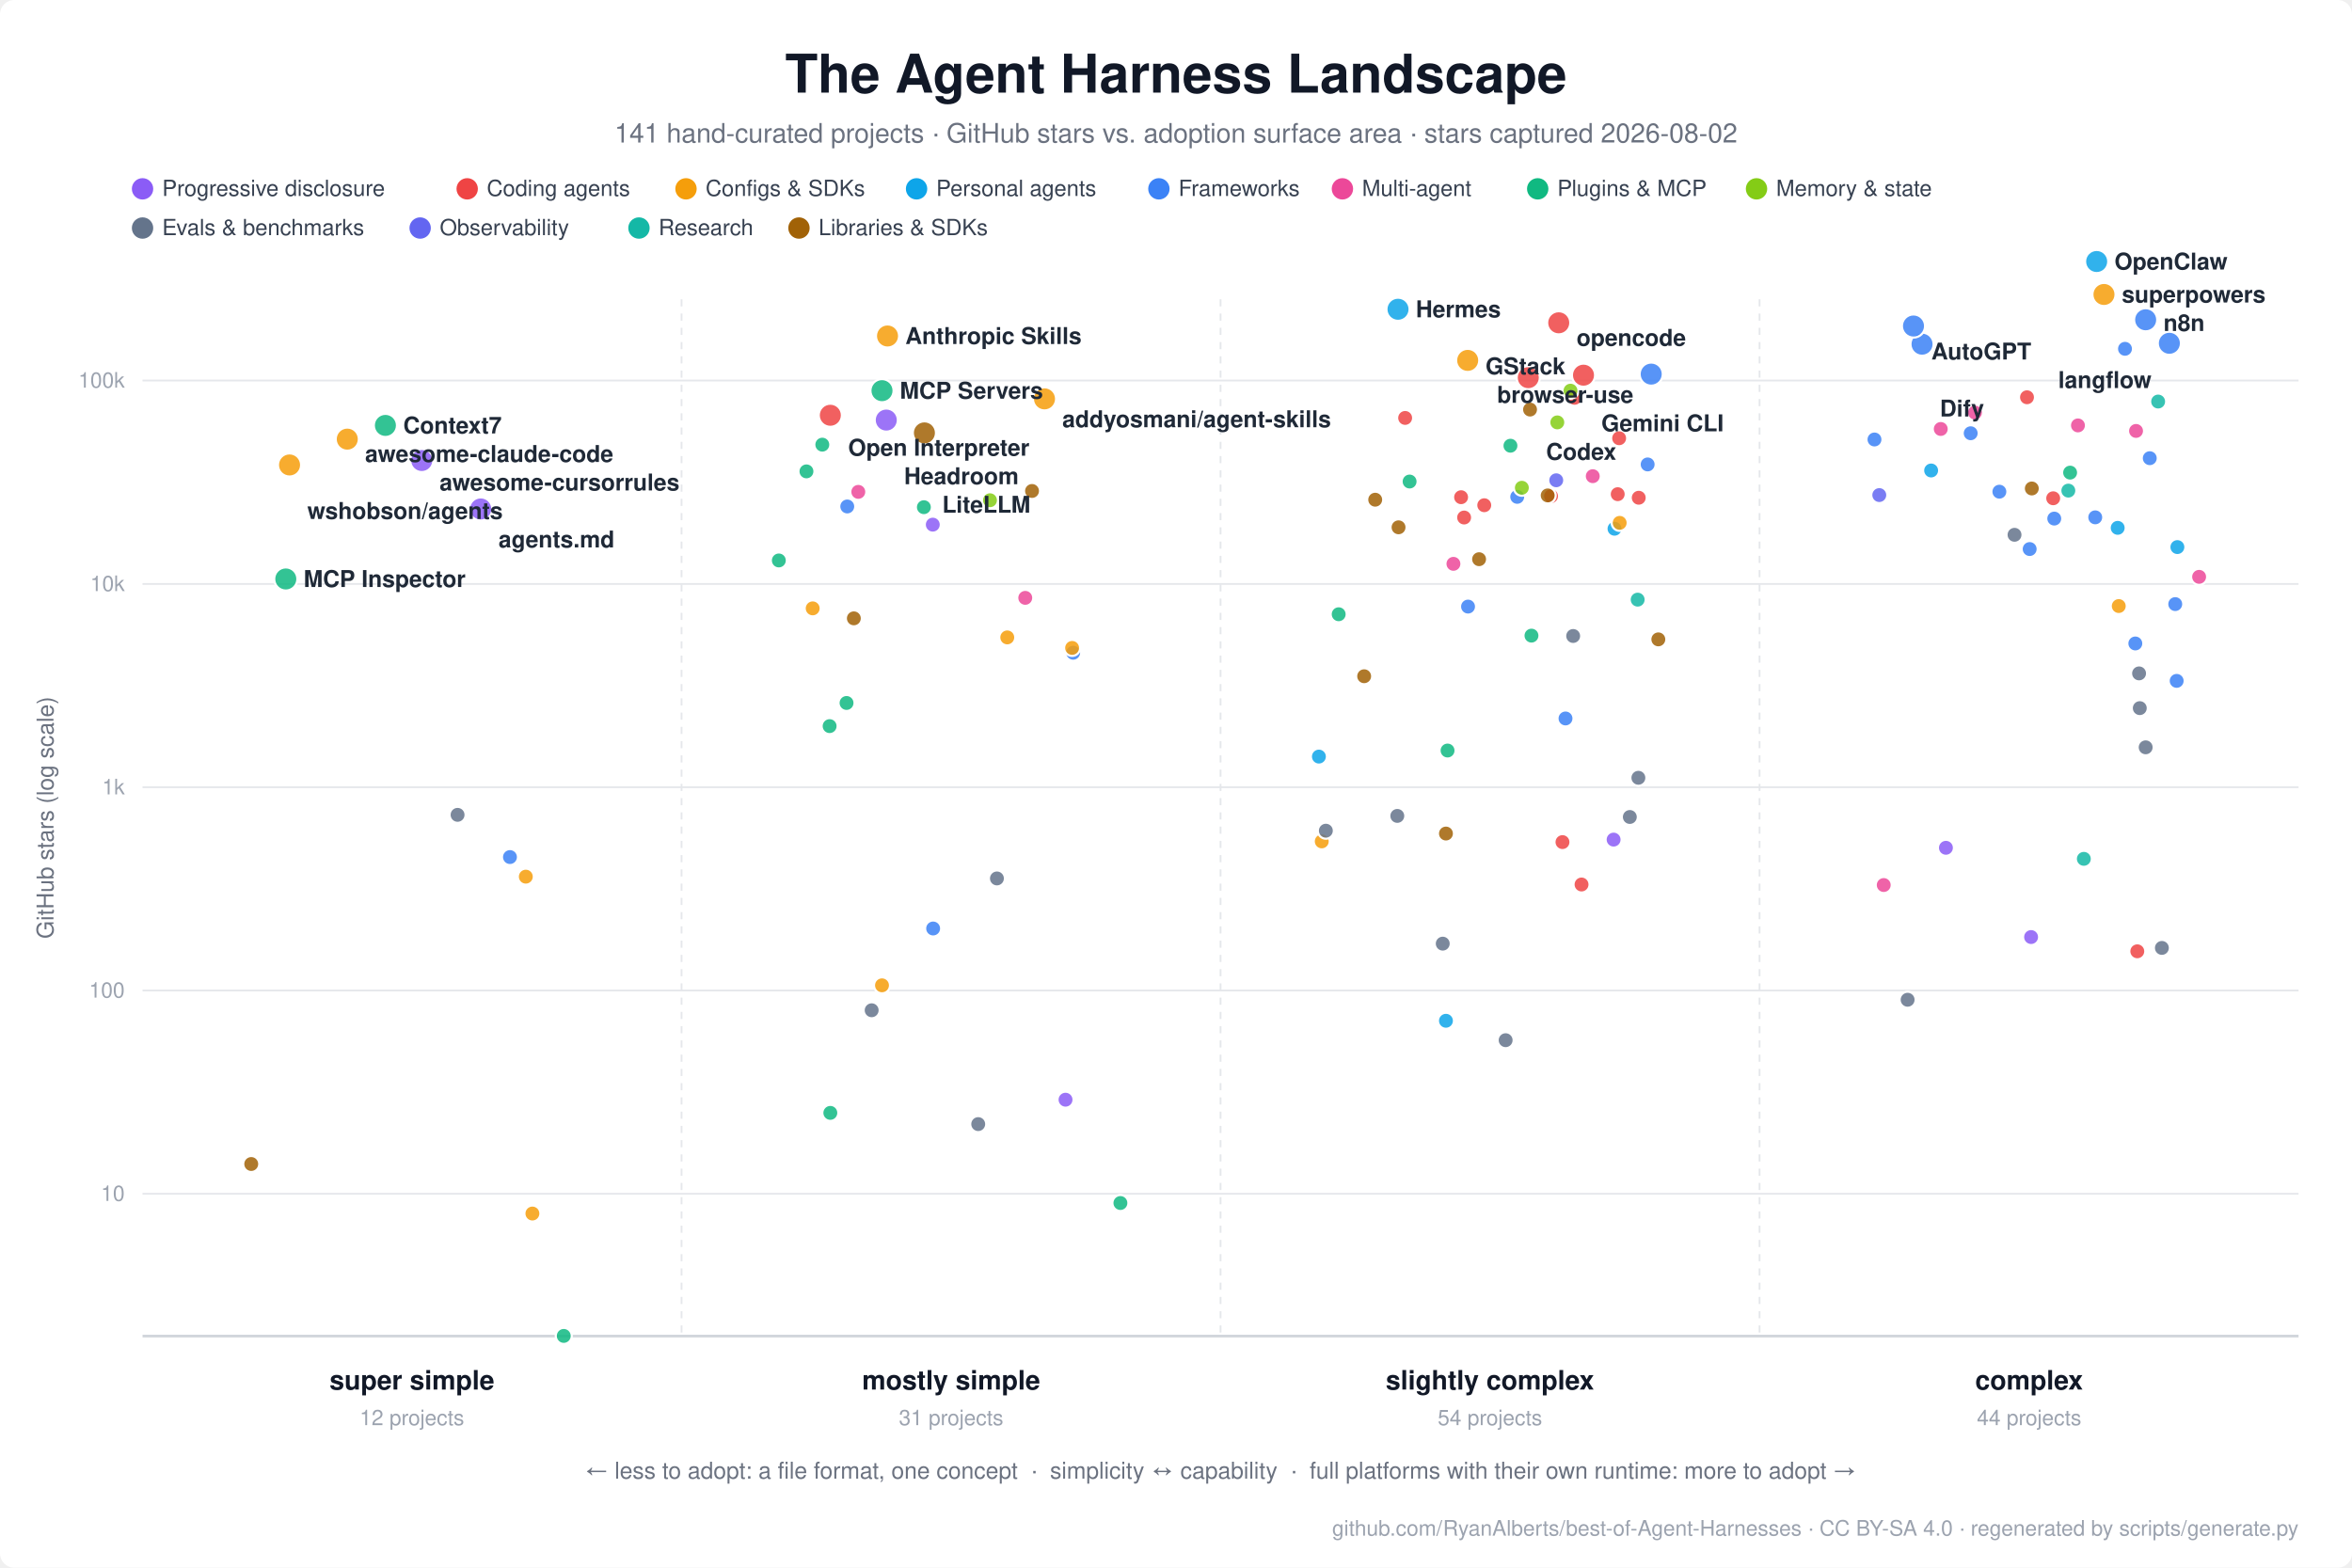
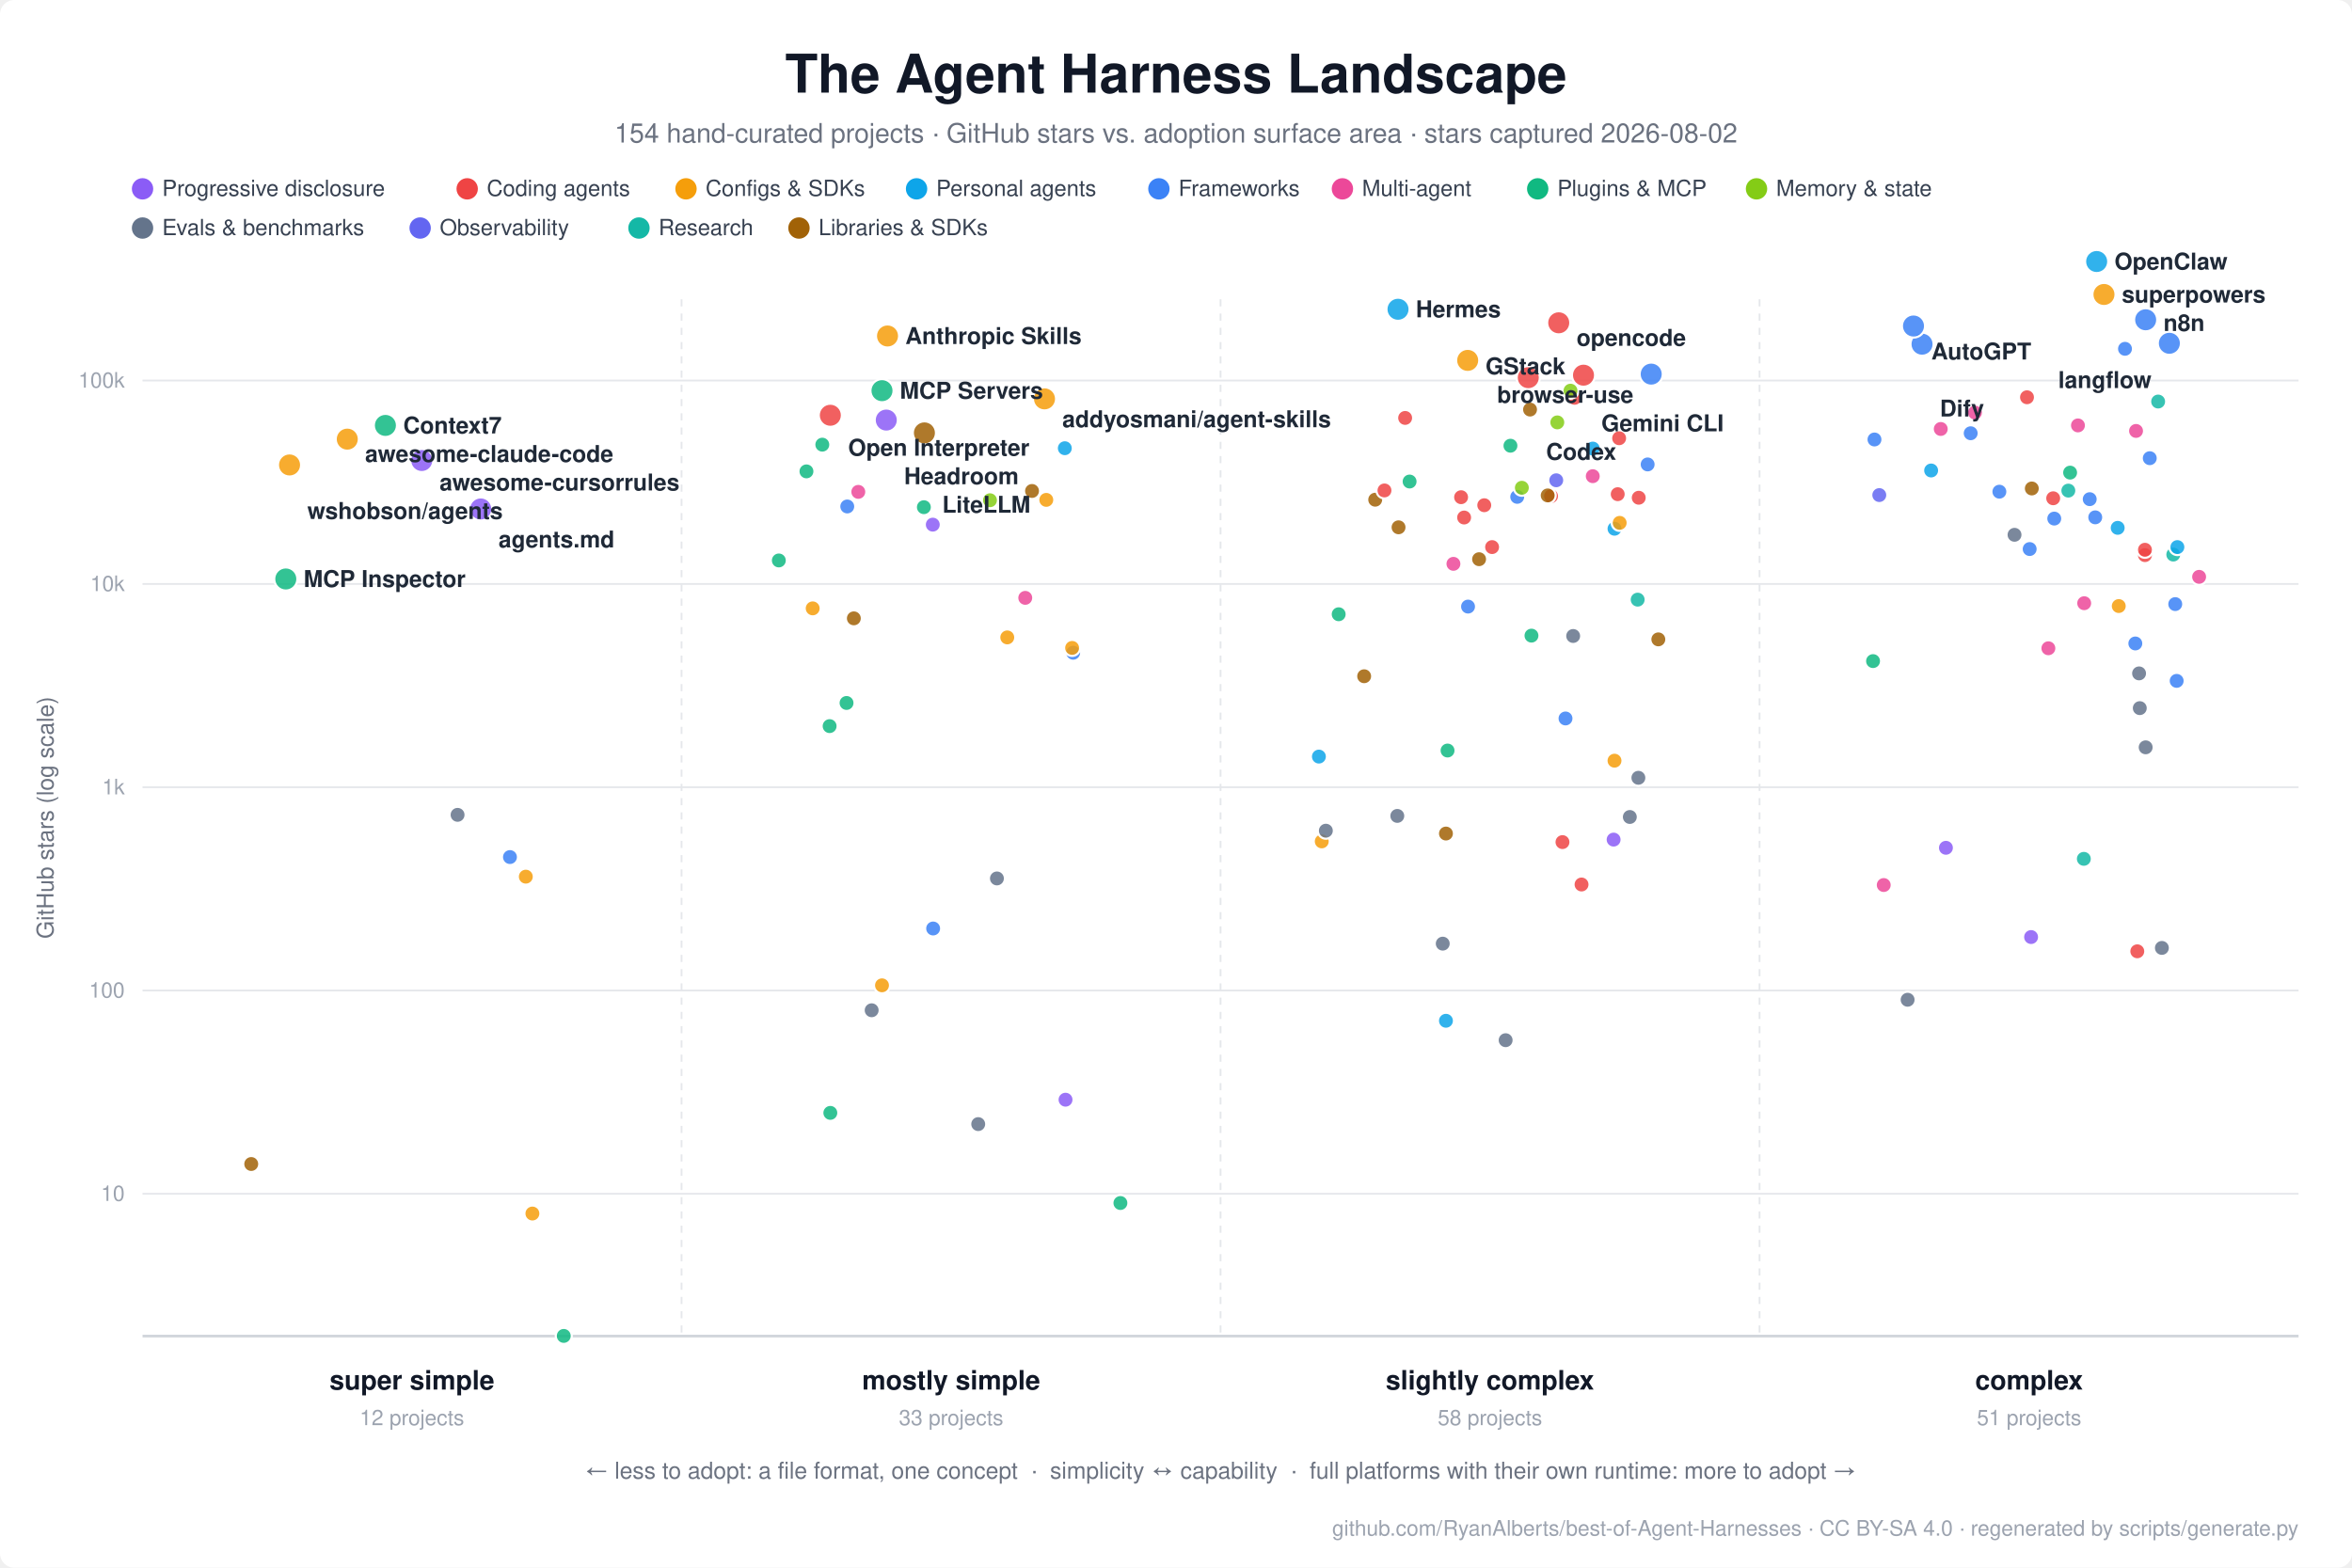
<svg xmlns="http://www.w3.org/2000/svg" viewBox="0 0 1320 880" font-family="-apple-system, 'Segoe UI', Helvetica, Arial, sans-serif">
  <rect width="1320" height="880" fill="#ffffff" rx="8" />
  <text x="660.0" y="52" text-anchor="middle" font-size="30" font-weight="700" fill="#111827">The Agent Harness Landscape</text>
-   <text x="660.0" y="80" text-anchor="middle" font-size="15" fill="#6b7280">141 hand-curated projects · GitHub stars vs. adoption surface area · stars captured 2026-08-02</text>
+   <text x="660.0" y="80" text-anchor="middle" font-size="15" fill="#6b7280">154 hand-curated projects · GitHub stars vs. adoption surface area · stars captured 2026-08-02</text>
  <circle cx="80" cy="106" r="6" fill="#8b5cf6" />
  <text x="91" y="110" font-size="12.5" fill="#374151">Progressive disclosure</text>
  <circle cx="262.2" cy="106" r="6" fill="#ef4444" />
  <text x="273.2" y="110" font-size="12.5" fill="#374151">Coding agents</text>
  <circle cx="385.0" cy="106" r="6" fill="#f59e0b" />
  <text x="396.0" y="110" font-size="12.5" fill="#374151">Configs &amp; SDKs</text>
  <circle cx="514.4" cy="106" r="6" fill="#0ea5e9" />
  <text x="525.4" y="110" font-size="12.5" fill="#374151">Personal agents</text>
  <circle cx="650.4" cy="106" r="6" fill="#3b82f6" />
  <text x="661.4" y="110" font-size="12.5" fill="#374151">Frameworks</text>
  <circle cx="753.4" cy="106" r="6" fill="#ec4899" />
  <text x="764.4" y="110" font-size="12.5" fill="#374151">Multi-agent</text>
  <circle cx="863.0" cy="106" r="6" fill="#10b981" />
  <text x="874.0" y="110" font-size="12.5" fill="#374151">Plugins &amp; MCP</text>
  <circle cx="985.8" cy="106" r="6" fill="#84cc16" />
  <text x="996.8" y="110" font-size="12.5" fill="#374151">Memory &amp; state</text>
  <circle cx="80" cy="128" r="6" fill="#64748b" />
  <text x="91" y="132" font-size="12.5" fill="#374151">Evals &amp; benchmarks</text>
  <circle cx="235.8" cy="128" r="6" fill="#6366f1" />
  <text x="246.8" y="132" font-size="12.5" fill="#374151">Observability</text>
  <circle cx="358.6" cy="128" r="6" fill="#14b8a6" />
  <text x="369.6" y="132" font-size="12.5" fill="#374151">Research</text>
  <circle cx="448.4" cy="128" r="6" fill="#a16207" />
  <text x="459.4" y="132" font-size="12.5" fill="#374151">Libraries &amp; SDKs</text>
  <line x1="80" y1="670.1" x2="1290" y2="670.1" stroke="#e5e7eb" stroke-width="1" />
  <text x="70" y="674.1" text-anchor="end" font-size="12" fill="#9ca3af">10</text>
  <line x1="80" y1="556.0" x2="1290" y2="556.0" stroke="#e5e7eb" stroke-width="1" />
  <text x="70" y="560.0" text-anchor="end" font-size="12" fill="#9ca3af">100</text>
  <line x1="80" y1="441.9" x2="1290" y2="441.9" stroke="#e5e7eb" stroke-width="1" />
  <text x="70" y="445.9" text-anchor="end" font-size="12" fill="#9ca3af">1k</text>
  <line x1="80" y1="327.8" x2="1290" y2="327.8" stroke="#e5e7eb" stroke-width="1" />
  <text x="70" y="331.8" text-anchor="end" font-size="12" fill="#9ca3af">10k</text>
  <line x1="80" y1="213.6" x2="1290" y2="213.6" stroke="#e5e7eb" stroke-width="1" />
  <text x="70" y="217.6" text-anchor="end" font-size="12" fill="#9ca3af">100k</text>
  <text x="30" y="459" font-size="13" fill="#6b7280" transform="rotate(-90 30 459)" text-anchor="middle">GitHub stars (log scale)</text>
  <text x="231.2" y="780" text-anchor="middle" font-size="15" font-weight="600" fill="#111827">super simple</text>
  <text x="231.2" y="800" text-anchor="middle" font-size="12" fill="#9ca3af">12 projects</text>
  <line x1="382.5" y1="168" x2="382.5" y2="750" stroke="#e5e7eb" stroke-width="1" stroke-dasharray="4 4" />
  <text x="533.8" y="780" text-anchor="middle" font-size="15" font-weight="600" fill="#111827">mostly simple</text>
-   <text x="533.8" y="800" text-anchor="middle" font-size="12" fill="#9ca3af">31 projects</text>
+   <text x="533.8" y="800" text-anchor="middle" font-size="12" fill="#9ca3af">33 projects</text>
  <line x1="685.0" y1="168" x2="685.0" y2="750" stroke="#e5e7eb" stroke-width="1" stroke-dasharray="4 4" />
  <text x="836.2" y="780" text-anchor="middle" font-size="15" font-weight="600" fill="#111827">slightly complex</text>
-   <text x="836.2" y="800" text-anchor="middle" font-size="12" fill="#9ca3af">54 projects</text>
+   <text x="836.2" y="800" text-anchor="middle" font-size="12" fill="#9ca3af">58 projects</text>
  <line x1="987.5" y1="168" x2="987.5" y2="750" stroke="#e5e7eb" stroke-width="1" stroke-dasharray="4 4" />
  <text x="1138.8" y="780" text-anchor="middle" font-size="15" font-weight="600" fill="#111827">complex</text>
-   <text x="1138.8" y="800" text-anchor="middle" font-size="12" fill="#9ca3af">44 projects</text>
+   <text x="1138.8" y="800" text-anchor="middle" font-size="12" fill="#9ca3af">51 projects</text>
  <line x1="80" y1="750" x2="1290" y2="750" stroke="#d1d5db" stroke-width="1.5" />
  <text x="685.0" y="830" text-anchor="middle" font-size="13" fill="#6b7280">←  less to adopt: a file format, one concept  ·  simplicity ↔ capability  ·  full platforms with their own runtime: more to adopt  →</text>
  <circle cx="316.4" cy="749.9" r="4.5" fill="#10b981" fill-opacity="0.85" stroke="#ffffff" stroke-width="1.2" />
  <circle cx="298.8" cy="681.2" r="4.5" fill="#f59e0b" fill-opacity="0.85" stroke="#ffffff" stroke-width="1.2" />
  <circle cx="628.8" cy="675.3" r="4.5" fill="#10b981" fill-opacity="0.85" stroke="#ffffff" stroke-width="1.2" />
  <circle cx="141.0" cy="653.4" r="4.5" fill="#a16207" fill-opacity="0.85" stroke="#ffffff" stroke-width="1.2" />
  <circle cx="549.0" cy="631.0" r="4.5" fill="#64748b" fill-opacity="0.85" stroke="#ffffff" stroke-width="1.2" />
  <circle cx="466.0" cy="624.7" r="4.5" fill="#10b981" fill-opacity="0.85" stroke="#ffffff" stroke-width="1.2" />
  <circle cx="598.0" cy="617.3" r="4.5" fill="#8b5cf6" fill-opacity="0.85" stroke="#ffffff" stroke-width="1.2" />
  <circle cx="845.0" cy="583.9" r="4.5" fill="#64748b" fill-opacity="0.85" stroke="#ffffff" stroke-width="1.2" />
  <circle cx="811.5" cy="573.0" r="4.5" fill="#0ea5e9" fill-opacity="0.85" stroke="#ffffff" stroke-width="1.2" />
  <circle cx="489.2" cy="567.1" r="4.5" fill="#64748b" fill-opacity="0.85" stroke="#ffffff" stroke-width="1.2" />
  <circle cx="1070.6" cy="561.2" r="4.5" fill="#64748b" fill-opacity="0.85" stroke="#ffffff" stroke-width="1.2" />
  <circle cx="495.0" cy="553.1" r="4.5" fill="#f59e0b" fill-opacity="0.85" stroke="#ffffff" stroke-width="1.2" />
  <circle cx="1199.5" cy="534.0" r="4.5" fill="#ef4444" fill-opacity="0.85" stroke="#ffffff" stroke-width="1.2" />
  <circle cx="1213.3" cy="532.1" r="4.5" fill="#64748b" fill-opacity="0.85" stroke="#ffffff" stroke-width="1.2" />
  <circle cx="809.7" cy="529.7" r="4.5" fill="#64748b" fill-opacity="0.85" stroke="#ffffff" stroke-width="1.2" />
  <circle cx="1139.9" cy="526.0" r="4.5" fill="#8b5cf6" fill-opacity="0.85" stroke="#ffffff" stroke-width="1.2" />
  <circle cx="523.7" cy="521.2" r="4.5" fill="#3b82f6" fill-opacity="0.85" stroke="#ffffff" stroke-width="1.2" />
  <circle cx="1057.2" cy="496.8" r="4.5" fill="#ec4899" fill-opacity="0.85" stroke="#ffffff" stroke-width="1.2" />
  <circle cx="887.6" cy="496.5" r="4.5" fill="#ef4444" fill-opacity="0.85" stroke="#ffffff" stroke-width="1.2" />
  <circle cx="559.5" cy="493.1" r="4.5" fill="#64748b" fill-opacity="0.85" stroke="#ffffff" stroke-width="1.2" />
  <circle cx="295.1" cy="492.1" r="4.5" fill="#f59e0b" fill-opacity="0.85" stroke="#ffffff" stroke-width="1.2" />
  <circle cx="1169.5" cy="482.1" r="4.5" fill="#14b8a6" fill-opacity="0.85" stroke="#ffffff" stroke-width="1.2" />
  <circle cx="286.2" cy="481.1" r="4.5" fill="#3b82f6" fill-opacity="0.85" stroke="#ffffff" stroke-width="1.2" />
  <circle cx="1092.1" cy="475.9" r="4.5" fill="#8b5cf6" fill-opacity="0.85" stroke="#ffffff" stroke-width="1.2" />
  <circle cx="876.9" cy="472.7" r="4.5" fill="#ef4444" fill-opacity="0.85" stroke="#ffffff" stroke-width="1.2" />
  <circle cx="741.8" cy="472.3" r="4.5" fill="#f59e0b" fill-opacity="0.85" stroke="#ffffff" stroke-width="1.2" />
  <circle cx="905.6" cy="471.3" r="4.5" fill="#8b5cf6" fill-opacity="0.85" stroke="#ffffff" stroke-width="1.2" />
  <circle cx="811.5" cy="467.9" r="4.5" fill="#a16207" fill-opacity="0.85" stroke="#ffffff" stroke-width="1.2" />
  <circle cx="744.1" cy="466.3" r="4.5" fill="#64748b" fill-opacity="0.85" stroke="#ffffff" stroke-width="1.2" />
  <circle cx="914.7" cy="458.6" r="4.5" fill="#64748b" fill-opacity="0.85" stroke="#ffffff" stroke-width="1.2" />
  <circle cx="784.2" cy="458.0" r="4.5" fill="#64748b" fill-opacity="0.85" stroke="#ffffff" stroke-width="1.2" />
  <circle cx="256.8" cy="457.4" r="4.5" fill="#64748b" fill-opacity="0.85" stroke="#ffffff" stroke-width="1.2" />
  <circle cx="919.5" cy="436.6" r="4.5" fill="#64748b" fill-opacity="0.85" stroke="#ffffff" stroke-width="1.2" />
+   <circle cx="906.1" cy="427.0" r="4.5" fill="#f59e0b" fill-opacity="0.85" stroke="#ffffff" stroke-width="1.2" />
  <circle cx="740.2" cy="424.7" r="4.5" fill="#0ea5e9" fill-opacity="0.85" stroke="#ffffff" stroke-width="1.2" />
  <circle cx="812.4" cy="421.3" r="4.5" fill="#10b981" fill-opacity="0.85" stroke="#ffffff" stroke-width="1.2" />
  <circle cx="1204.2" cy="419.5" r="4.5" fill="#64748b" fill-opacity="0.85" stroke="#ffffff" stroke-width="1.2" />
  <circle cx="465.6" cy="407.6" r="4.5" fill="#10b981" fill-opacity="0.85" stroke="#ffffff" stroke-width="1.2" />
  <circle cx="878.6" cy="403.3" r="4.5" fill="#3b82f6" fill-opacity="0.85" stroke="#ffffff" stroke-width="1.2" />
  <circle cx="1200.9" cy="397.5" r="4.5" fill="#64748b" fill-opacity="0.85" stroke="#ffffff" stroke-width="1.2" />
  <circle cx="475.1" cy="394.6" r="4.5" fill="#10b981" fill-opacity="0.85" stroke="#ffffff" stroke-width="1.2" />
  <circle cx="1221.6" cy="382.2" r="4.5" fill="#3b82f6" fill-opacity="0.85" stroke="#ffffff" stroke-width="1.2" />
  <circle cx="765.6" cy="379.6" r="4.5" fill="#a16207" fill-opacity="0.85" stroke="#ffffff" stroke-width="1.2" />
  <circle cx="1200.5" cy="378.0" r="4.5" fill="#64748b" fill-opacity="0.85" stroke="#ffffff" stroke-width="1.2" />
+   <circle cx="1051.2" cy="371.1" r="4.5" fill="#10b981" fill-opacity="0.85" stroke="#ffffff" stroke-width="1.2" />
  <circle cx="602.3" cy="366.4" r="4.5" fill="#3b82f6" fill-opacity="0.85" stroke="#ffffff" stroke-width="1.2" />
+   <circle cx="1149.6" cy="363.9" r="4.5" fill="#ec4899" fill-opacity="0.85" stroke="#ffffff" stroke-width="1.2" />
  <circle cx="601.7" cy="363.7" r="4.5" fill="#f59e0b" fill-opacity="0.85" stroke="#ffffff" stroke-width="1.2" />
  <circle cx="1198.4" cy="361.2" r="4.5" fill="#3b82f6" fill-opacity="0.85" stroke="#ffffff" stroke-width="1.2" />
  <circle cx="930.7" cy="358.9" r="4.5" fill="#a16207" fill-opacity="0.85" stroke="#ffffff" stroke-width="1.2" />
  <circle cx="565.3" cy="357.8" r="4.5" fill="#f59e0b" fill-opacity="0.85" stroke="#ffffff" stroke-width="1.2" />
  <circle cx="882.9" cy="357.0" r="4.5" fill="#64748b" fill-opacity="0.85" stroke="#ffffff" stroke-width="1.2" />
  <circle cx="859.5" cy="356.8" r="4.5" fill="#10b981" fill-opacity="0.85" stroke="#ffffff" stroke-width="1.2" />
  <circle cx="479.2" cy="347.1" r="4.5" fill="#a16207" fill-opacity="0.85" stroke="#ffffff" stroke-width="1.2" />
  <circle cx="751.3" cy="344.8" r="4.5" fill="#10b981" fill-opacity="0.85" stroke="#ffffff" stroke-width="1.2" />
  <circle cx="456.1" cy="341.5" r="4.5" fill="#f59e0b" fill-opacity="0.85" stroke="#ffffff" stroke-width="1.2" />
  <circle cx="823.9" cy="340.5" r="4.5" fill="#3b82f6" fill-opacity="0.85" stroke="#ffffff" stroke-width="1.2" />
  <circle cx="1189.1" cy="340.2" r="4.5" fill="#f59e0b" fill-opacity="0.85" stroke="#ffffff" stroke-width="1.2" />
  <circle cx="1220.8" cy="339.1" r="4.5" fill="#3b82f6" fill-opacity="0.85" stroke="#ffffff" stroke-width="1.2" />
+   <circle cx="1169.7" cy="338.6" r="4.5" fill="#ec4899" fill-opacity="0.85" stroke="#ffffff" stroke-width="1.2" />
  <circle cx="919.1" cy="336.6" r="4.5" fill="#14b8a6" fill-opacity="0.85" stroke="#ffffff" stroke-width="1.2" />
  <circle cx="575.4" cy="335.6" r="4.5" fill="#ec4899" fill-opacity="0.85" stroke="#ffffff" stroke-width="1.2" />
  <circle cx="160.4" cy="325.0" r="6.5" fill="#10b981" fill-opacity="0.85" stroke="#ffffff" stroke-width="1.2" />
  <circle cx="1234.2" cy="323.8" r="4.5" fill="#ec4899" fill-opacity="0.85" stroke="#ffffff" stroke-width="1.2" />
  <circle cx="815.7" cy="316.5" r="4.5" fill="#ec4899" fill-opacity="0.85" stroke="#ffffff" stroke-width="1.2" />
  <circle cx="437.1" cy="314.6" r="4.5" fill="#10b981" fill-opacity="0.85" stroke="#ffffff" stroke-width="1.2" />
  <circle cx="830.1" cy="313.9" r="4.5" fill="#a16207" fill-opacity="0.85" stroke="#ffffff" stroke-width="1.2" />
+   <circle cx="1203.8" cy="311.6" r="4.5" fill="#ef4444" fill-opacity="0.85" stroke="#ffffff" stroke-width="1.2" />
+   <circle cx="1219.7" cy="311.3" r="4.5" fill="#14b8a6" fill-opacity="0.85" stroke="#ffffff" stroke-width="1.2" />
+   <circle cx="1203.8" cy="308.6" r="4.5" fill="#ef4444" fill-opacity="0.85" stroke="#ffffff" stroke-width="1.2" />
  <circle cx="1139.1" cy="308.2" r="4.5" fill="#3b82f6" fill-opacity="0.85" stroke="#ffffff" stroke-width="1.2" />
+   <circle cx="837.4" cy="307.1" r="4.5" fill="#ef4444" fill-opacity="0.85" stroke="#ffffff" stroke-width="1.2" />
  <circle cx="1222.0" cy="307.1" r="4.5" fill="#0ea5e9" fill-opacity="0.85" stroke="#ffffff" stroke-width="1.2" />
  <circle cx="1130.6" cy="300.2" r="4.5" fill="#64748b" fill-opacity="0.85" stroke="#ffffff" stroke-width="1.2" />
  <circle cx="906.1" cy="296.8" r="4.5" fill="#0ea5e9" fill-opacity="0.85" stroke="#ffffff" stroke-width="1.2" />
  <circle cx="1188.5" cy="296.3" r="4.5" fill="#0ea5e9" fill-opacity="0.85" stroke="#ffffff" stroke-width="1.2" />
  <circle cx="784.9" cy="296.0" r="4.5" fill="#a16207" fill-opacity="0.85" stroke="#ffffff" stroke-width="1.2" />
  <circle cx="523.5" cy="294.5" r="4.5" fill="#8b5cf6" fill-opacity="0.85" stroke="#ffffff" stroke-width="1.2" />
  <circle cx="909.0" cy="293.5" r="4.5" fill="#f59e0b" fill-opacity="0.85" stroke="#ffffff" stroke-width="1.2" />
  <circle cx="1152.9" cy="291.1" r="4.5" fill="#3b82f6" fill-opacity="0.85" stroke="#ffffff" stroke-width="1.2" />
  <circle cx="821.7" cy="290.5" r="4.5" fill="#ef4444" fill-opacity="0.85" stroke="#ffffff" stroke-width="1.2" />
  <circle cx="1175.9" cy="290.4" r="4.5" fill="#3b82f6" fill-opacity="0.85" stroke="#ffffff" stroke-width="1.2" />
  <circle cx="269.8" cy="285.7" r="6.5" fill="#8b5cf6" fill-opacity="0.85" stroke="#ffffff" stroke-width="1.2" />
  <circle cx="518.5" cy="284.7" r="4.5" fill="#10b981" fill-opacity="0.85" stroke="#ffffff" stroke-width="1.2" />
  <circle cx="475.5" cy="284.3" r="4.5" fill="#3b82f6" fill-opacity="0.85" stroke="#ffffff" stroke-width="1.2" />
  <circle cx="833.0" cy="283.6" r="4.5" fill="#ef4444" fill-opacity="0.85" stroke="#ffffff" stroke-width="1.2" />
  <circle cx="555.6" cy="280.8" r="4.5" fill="#84cc16" fill-opacity="0.85" stroke="#ffffff" stroke-width="1.2" />
+   <circle cx="587.2" cy="280.6" r="4.5" fill="#f59e0b" fill-opacity="0.85" stroke="#ffffff" stroke-width="1.2" />
  <circle cx="771.8" cy="280.5" r="4.5" fill="#a16207" fill-opacity="0.85" stroke="#ffffff" stroke-width="1.2" />
+   <circle cx="1172.8" cy="280.2" r="4.5" fill="#3b82f6" fill-opacity="0.85" stroke="#ffffff" stroke-width="1.2" />
  <circle cx="1152.3" cy="279.7" r="4.5" fill="#ef4444" fill-opacity="0.85" stroke="#ffffff" stroke-width="1.2" />
  <circle cx="919.7" cy="279.4" r="4.5" fill="#ef4444" fill-opacity="0.85" stroke="#ffffff" stroke-width="1.2" />
  <circle cx="820.0" cy="279.1" r="4.5" fill="#ef4444" fill-opacity="0.85" stroke="#ffffff" stroke-width="1.2" />
  <circle cx="851.5" cy="278.9" r="4.5" fill="#3b82f6" fill-opacity="0.85" stroke="#ffffff" stroke-width="1.2" />
  <circle cx="870.5" cy="278.5" r="4.5" fill="#ef4444" fill-opacity="0.85" stroke="#ffffff" stroke-width="1.2" />
  <circle cx="868.6" cy="278.1" r="4.5" fill="#a16207" fill-opacity="0.85" stroke="#ffffff" stroke-width="1.2" />
  <circle cx="1054.7" cy="277.9" r="4.5" fill="#6366f1" fill-opacity="0.85" stroke="#ffffff" stroke-width="1.2" />
  <circle cx="907.9" cy="277.4" r="4.5" fill="#ef4444" fill-opacity="0.85" stroke="#ffffff" stroke-width="1.2" />
  <circle cx="481.7" cy="276.1" r="4.5" fill="#ec4899" fill-opacity="0.85" stroke="#ffffff" stroke-width="1.2" />
  <circle cx="1122.1" cy="276.0" r="4.5" fill="#3b82f6" fill-opacity="0.85" stroke="#ffffff" stroke-width="1.2" />
  <circle cx="579.2" cy="275.6" r="4.5" fill="#a16207" fill-opacity="0.85" stroke="#ffffff" stroke-width="1.2" />
  <circle cx="1160.8" cy="275.4" r="4.5" fill="#14b8a6" fill-opacity="0.85" stroke="#ffffff" stroke-width="1.2" />
+   <circle cx="777.0" cy="275.3" r="4.5" fill="#ef4444" fill-opacity="0.85" stroke="#ffffff" stroke-width="1.2" />
  <circle cx="1140.3" cy="274.2" r="4.5" fill="#a16207" fill-opacity="0.85" stroke="#ffffff" stroke-width="1.2" />
  <circle cx="854.1" cy="273.8" r="4.5" fill="#84cc16" fill-opacity="0.85" stroke="#ffffff" stroke-width="1.2" />
  <circle cx="791.1" cy="270.3" r="4.5" fill="#10b981" fill-opacity="0.85" stroke="#ffffff" stroke-width="1.2" />
  <circle cx="873.4" cy="269.6" r="4.5" fill="#6366f1" fill-opacity="0.85" stroke="#ffffff" stroke-width="1.2" />
  <circle cx="893.9" cy="267.3" r="4.5" fill="#ec4899" fill-opacity="0.85" stroke="#ffffff" stroke-width="1.2" />
  <circle cx="1161.8" cy="265.3" r="4.5" fill="#10b981" fill-opacity="0.85" stroke="#ffffff" stroke-width="1.2" />
  <circle cx="452.6" cy="264.6" r="4.5" fill="#10b981" fill-opacity="0.85" stroke="#ffffff" stroke-width="1.2" />
  <circle cx="1083.8" cy="264.1" r="4.5" fill="#0ea5e9" fill-opacity="0.85" stroke="#ffffff" stroke-width="1.2" />
  <circle cx="162.5" cy="261.0" r="6.5" fill="#f59e0b" fill-opacity="0.85" stroke="#ffffff" stroke-width="1.2" />
  <circle cx="924.7" cy="260.7" r="4.5" fill="#3b82f6" fill-opacity="0.85" stroke="#ffffff" stroke-width="1.2" />
  <circle cx="236.7" cy="258.5" r="6.5" fill="#8b5cf6" fill-opacity="0.85" stroke="#ffffff" stroke-width="1.2" />
  <circle cx="1206.5" cy="257.2" r="4.5" fill="#3b82f6" fill-opacity="0.85" stroke="#ffffff" stroke-width="1.2" />
+   <circle cx="893.9" cy="251.8" r="4.5" fill="#0ea5e9" fill-opacity="0.85" stroke="#ffffff" stroke-width="1.2" />
+   <circle cx="597.6" cy="251.6" r="4.5" fill="#0ea5e9" fill-opacity="0.85" stroke="#ffffff" stroke-width="1.2" />
  <circle cx="847.7" cy="250.2" r="4.5" fill="#10b981" fill-opacity="0.85" stroke="#ffffff" stroke-width="1.2" />
  <circle cx="461.5" cy="249.6" r="4.5" fill="#10b981" fill-opacity="0.85" stroke="#ffffff" stroke-width="1.2" />
  <circle cx="1052.0" cy="246.7" r="4.5" fill="#3b82f6" fill-opacity="0.85" stroke="#ffffff" stroke-width="1.2" />
  <circle cx="194.9" cy="246.5" r="6.5" fill="#f59e0b" fill-opacity="0.85" stroke="#ffffff" stroke-width="1.2" />
  <circle cx="908.7" cy="246.0" r="4.5" fill="#ef4444" fill-opacity="0.85" stroke="#ffffff" stroke-width="1.2" />
  <circle cx="1106.0" cy="243.2" r="4.5" fill="#3b82f6" fill-opacity="0.85" stroke="#ffffff" stroke-width="1.2" />
  <circle cx="518.8" cy="243.0" r="6.5" fill="#a16207" fill-opacity="0.85" stroke="#ffffff" stroke-width="1.2" />
  <circle cx="1198.8" cy="241.9" r="4.5" fill="#ec4899" fill-opacity="0.85" stroke="#ffffff" stroke-width="1.2" />
  <circle cx="1089.2" cy="240.8" r="4.5" fill="#ec4899" fill-opacity="0.85" stroke="#ffffff" stroke-width="1.2" />
  <circle cx="216.3" cy="238.8" r="6.5" fill="#10b981" fill-opacity="0.85" stroke="#ffffff" stroke-width="1.2" />
  <circle cx="1166.2" cy="238.8" r="4.5" fill="#ec4899" fill-opacity="0.85" stroke="#ffffff" stroke-width="1.2" />
  <circle cx="874.0" cy="237.1" r="4.5" fill="#84cc16" fill-opacity="0.85" stroke="#ffffff" stroke-width="1.2" />
  <circle cx="497.4" cy="235.8" r="6.5" fill="#8b5cf6" fill-opacity="0.85" stroke="#ffffff" stroke-width="1.2" />
  <circle cx="788.6" cy="234.6" r="4.5" fill="#ef4444" fill-opacity="0.85" stroke="#ffffff" stroke-width="1.2" />
  <circle cx="466.0" cy="233.1" r="6.5" fill="#ef4444" fill-opacity="0.85" stroke="#ffffff" stroke-width="1.2" />
  <circle cx="1108.4" cy="231.6" r="4.5" fill="#ec4899" fill-opacity="0.85" stroke="#ffffff" stroke-width="1.2" />
  <circle cx="858.7" cy="229.9" r="4.5" fill="#a16207" fill-opacity="0.85" stroke="#ffffff" stroke-width="1.2" />
  <circle cx="1211.2" cy="225.4" r="4.5" fill="#14b8a6" fill-opacity="0.85" stroke="#ffffff" stroke-width="1.2" />
  <circle cx="586.2" cy="223.9" r="6.5" fill="#f59e0b" fill-opacity="0.85" stroke="#ffffff" stroke-width="1.2" />
  <circle cx="883.7" cy="223.3" r="4.5" fill="#ef4444" fill-opacity="0.85" stroke="#ffffff" stroke-width="1.2" />
  <circle cx="1137.6" cy="223.0" r="4.5" fill="#ef4444" fill-opacity="0.85" stroke="#ffffff" stroke-width="1.2" />
  <circle cx="495.0" cy="219.3" r="6.5" fill="#10b981" fill-opacity="0.85" stroke="#ffffff" stroke-width="1.2" />
  <circle cx="881.4" cy="219.3" r="4.5" fill="#84cc16" fill-opacity="0.85" stroke="#ffffff" stroke-width="1.2" />
  <circle cx="857.7" cy="212.0" r="6.5" fill="#ef4444" fill-opacity="0.85" stroke="#ffffff" stroke-width="1.2" />
  <circle cx="888.7" cy="210.6" r="6.5" fill="#ef4444" fill-opacity="0.85" stroke="#ffffff" stroke-width="1.2" />
  <circle cx="926.7" cy="210.0" r="6.5" fill="#3b82f6" fill-opacity="0.85" stroke="#ffffff" stroke-width="1.2" />
  <circle cx="823.7" cy="202.3" r="6.5" fill="#f59e0b" fill-opacity="0.85" stroke="#ffffff" stroke-width="1.2" />
  <circle cx="1192.6" cy="195.8" r="4.5" fill="#3b82f6" fill-opacity="0.85" stroke="#ffffff" stroke-width="1.2" />
  <circle cx="1078.7" cy="193.2" r="6.5" fill="#3b82f6" fill-opacity="0.85" stroke="#ffffff" stroke-width="1.2" />
  <circle cx="1217.5" cy="192.7" r="6.5" fill="#3b82f6" fill-opacity="0.85" stroke="#ffffff" stroke-width="1.2" />
  <circle cx="498.1" cy="188.6" r="6.5" fill="#f59e0b" fill-opacity="0.85" stroke="#ffffff" stroke-width="1.2" />
  <circle cx="1073.9" cy="183.0" r="6.5" fill="#3b82f6" fill-opacity="0.85" stroke="#ffffff" stroke-width="1.2" />
  <circle cx="874.8" cy="181.2" r="6.5" fill="#ef4444" fill-opacity="0.85" stroke="#ffffff" stroke-width="1.2" />
  <circle cx="1204.2" cy="179.5" r="6.5" fill="#3b82f6" fill-opacity="0.85" stroke="#ffffff" stroke-width="1.2" />
  <circle cx="784.6" cy="173.6" r="6.5" fill="#0ea5e9" fill-opacity="0.85" stroke="#ffffff" stroke-width="1.2" />
  <circle cx="1180.8" cy="165.3" r="6.5" fill="#f59e0b" fill-opacity="0.85" stroke="#ffffff" stroke-width="1.2" />
  <circle cx="1176.7" cy="146.8" r="6.5" fill="#0ea5e9" fill-opacity="0.85" stroke="#ffffff" stroke-width="1.2" />
  <text x="226.3" y="243.3" text-anchor="start" font-size="13" font-weight="600" fill="#1f2937">Context7</text>
  <text x="204.9" y="259.3" text-anchor="start" font-size="13" font-weight="600" fill="#1f2937">awesome-claude-code</text>
  <text x="246.7" y="275.3" text-anchor="start" font-size="13" font-weight="600" fill="#1f2937">awesome-cursorrules</text>
  <text x="172.5" y="291.3" text-anchor="start" font-size="13" font-weight="600" fill="#1f2937">wshobson/agents</text>
  <text x="279.8" y="307.3" text-anchor="start" font-size="13" font-weight="600" fill="#1f2937">agents.md</text>
  <text x="170.4" y="329.5" text-anchor="start" font-size="13" font-weight="600" fill="#1f2937">MCP Inspector</text>
  <text x="508.1" y="193.1" text-anchor="start" font-size="13" font-weight="600" fill="#1f2937">Anthropic Skills</text>
  <text x="505.0" y="223.8" text-anchor="start" font-size="13" font-weight="600" fill="#1f2937">MCP Servers</text>
  <text x="596.2" y="239.8" text-anchor="start" font-size="13" font-weight="600" fill="#1f2937">addyosmani/agent-skills</text>
  <text x="476.0" y="255.8" text-anchor="start" font-size="13" font-weight="600" fill="#1f2937">Open Interpreter</text>
  <text x="507.4" y="271.8" text-anchor="start" font-size="13" font-weight="600" fill="#1f2937">Headroom</text>
  <text x="528.8" y="287.8" text-anchor="start" font-size="13" font-weight="600" fill="#1f2937">LiteLLM</text>
  <text x="794.6" y="178.1" text-anchor="start" font-size="13" font-weight="600" fill="#1f2937">Hermes</text>
  <text x="884.8" y="194.1" text-anchor="start" font-size="13" font-weight="600" fill="#1f2937">opencode</text>
  <text x="833.7" y="210.1" text-anchor="start" font-size="13" font-weight="600" fill="#1f2937">GStack</text>
  <text x="916.7" y="226.1" text-anchor="end" font-size="13" font-weight="600" fill="#1f2937">browser-use</text>
  <text x="898.7" y="242.1" text-anchor="start" font-size="13" font-weight="600" fill="#1f2937">Gemini CLI</text>
  <text x="867.7" y="258.1" text-anchor="start" font-size="13" font-weight="600" fill="#1f2937">Codex</text>
  <text x="1186.7" y="151.3" text-anchor="start" font-size="13" font-weight="600" fill="#1f2937">OpenClaw</text>
  <text x="1190.8" y="169.8" text-anchor="start" font-size="13" font-weight="600" fill="#1f2937">superpowers</text>
  <text x="1214.2" y="185.8" text-anchor="start" font-size="13" font-weight="600" fill="#1f2937">n8n</text>
  <text x="1083.9" y="201.8" text-anchor="start" font-size="13" font-weight="600" fill="#1f2937">AutoGPT</text>
  <text x="1207.5" y="217.8" text-anchor="end" font-size="13" font-weight="600" fill="#1f2937">langflow</text>
  <text x="1088.7" y="233.8" text-anchor="start" font-size="13" font-weight="600" fill="#1f2937">Dify</text>
  <text x="1290" y="862" text-anchor="end" font-size="12" fill="#9ca3af">github.com/RyanAlberts/best-of-Agent-Harnesses · CC BY-SA 4.0 · regenerated by scripts/generate.py</text>
</svg>
